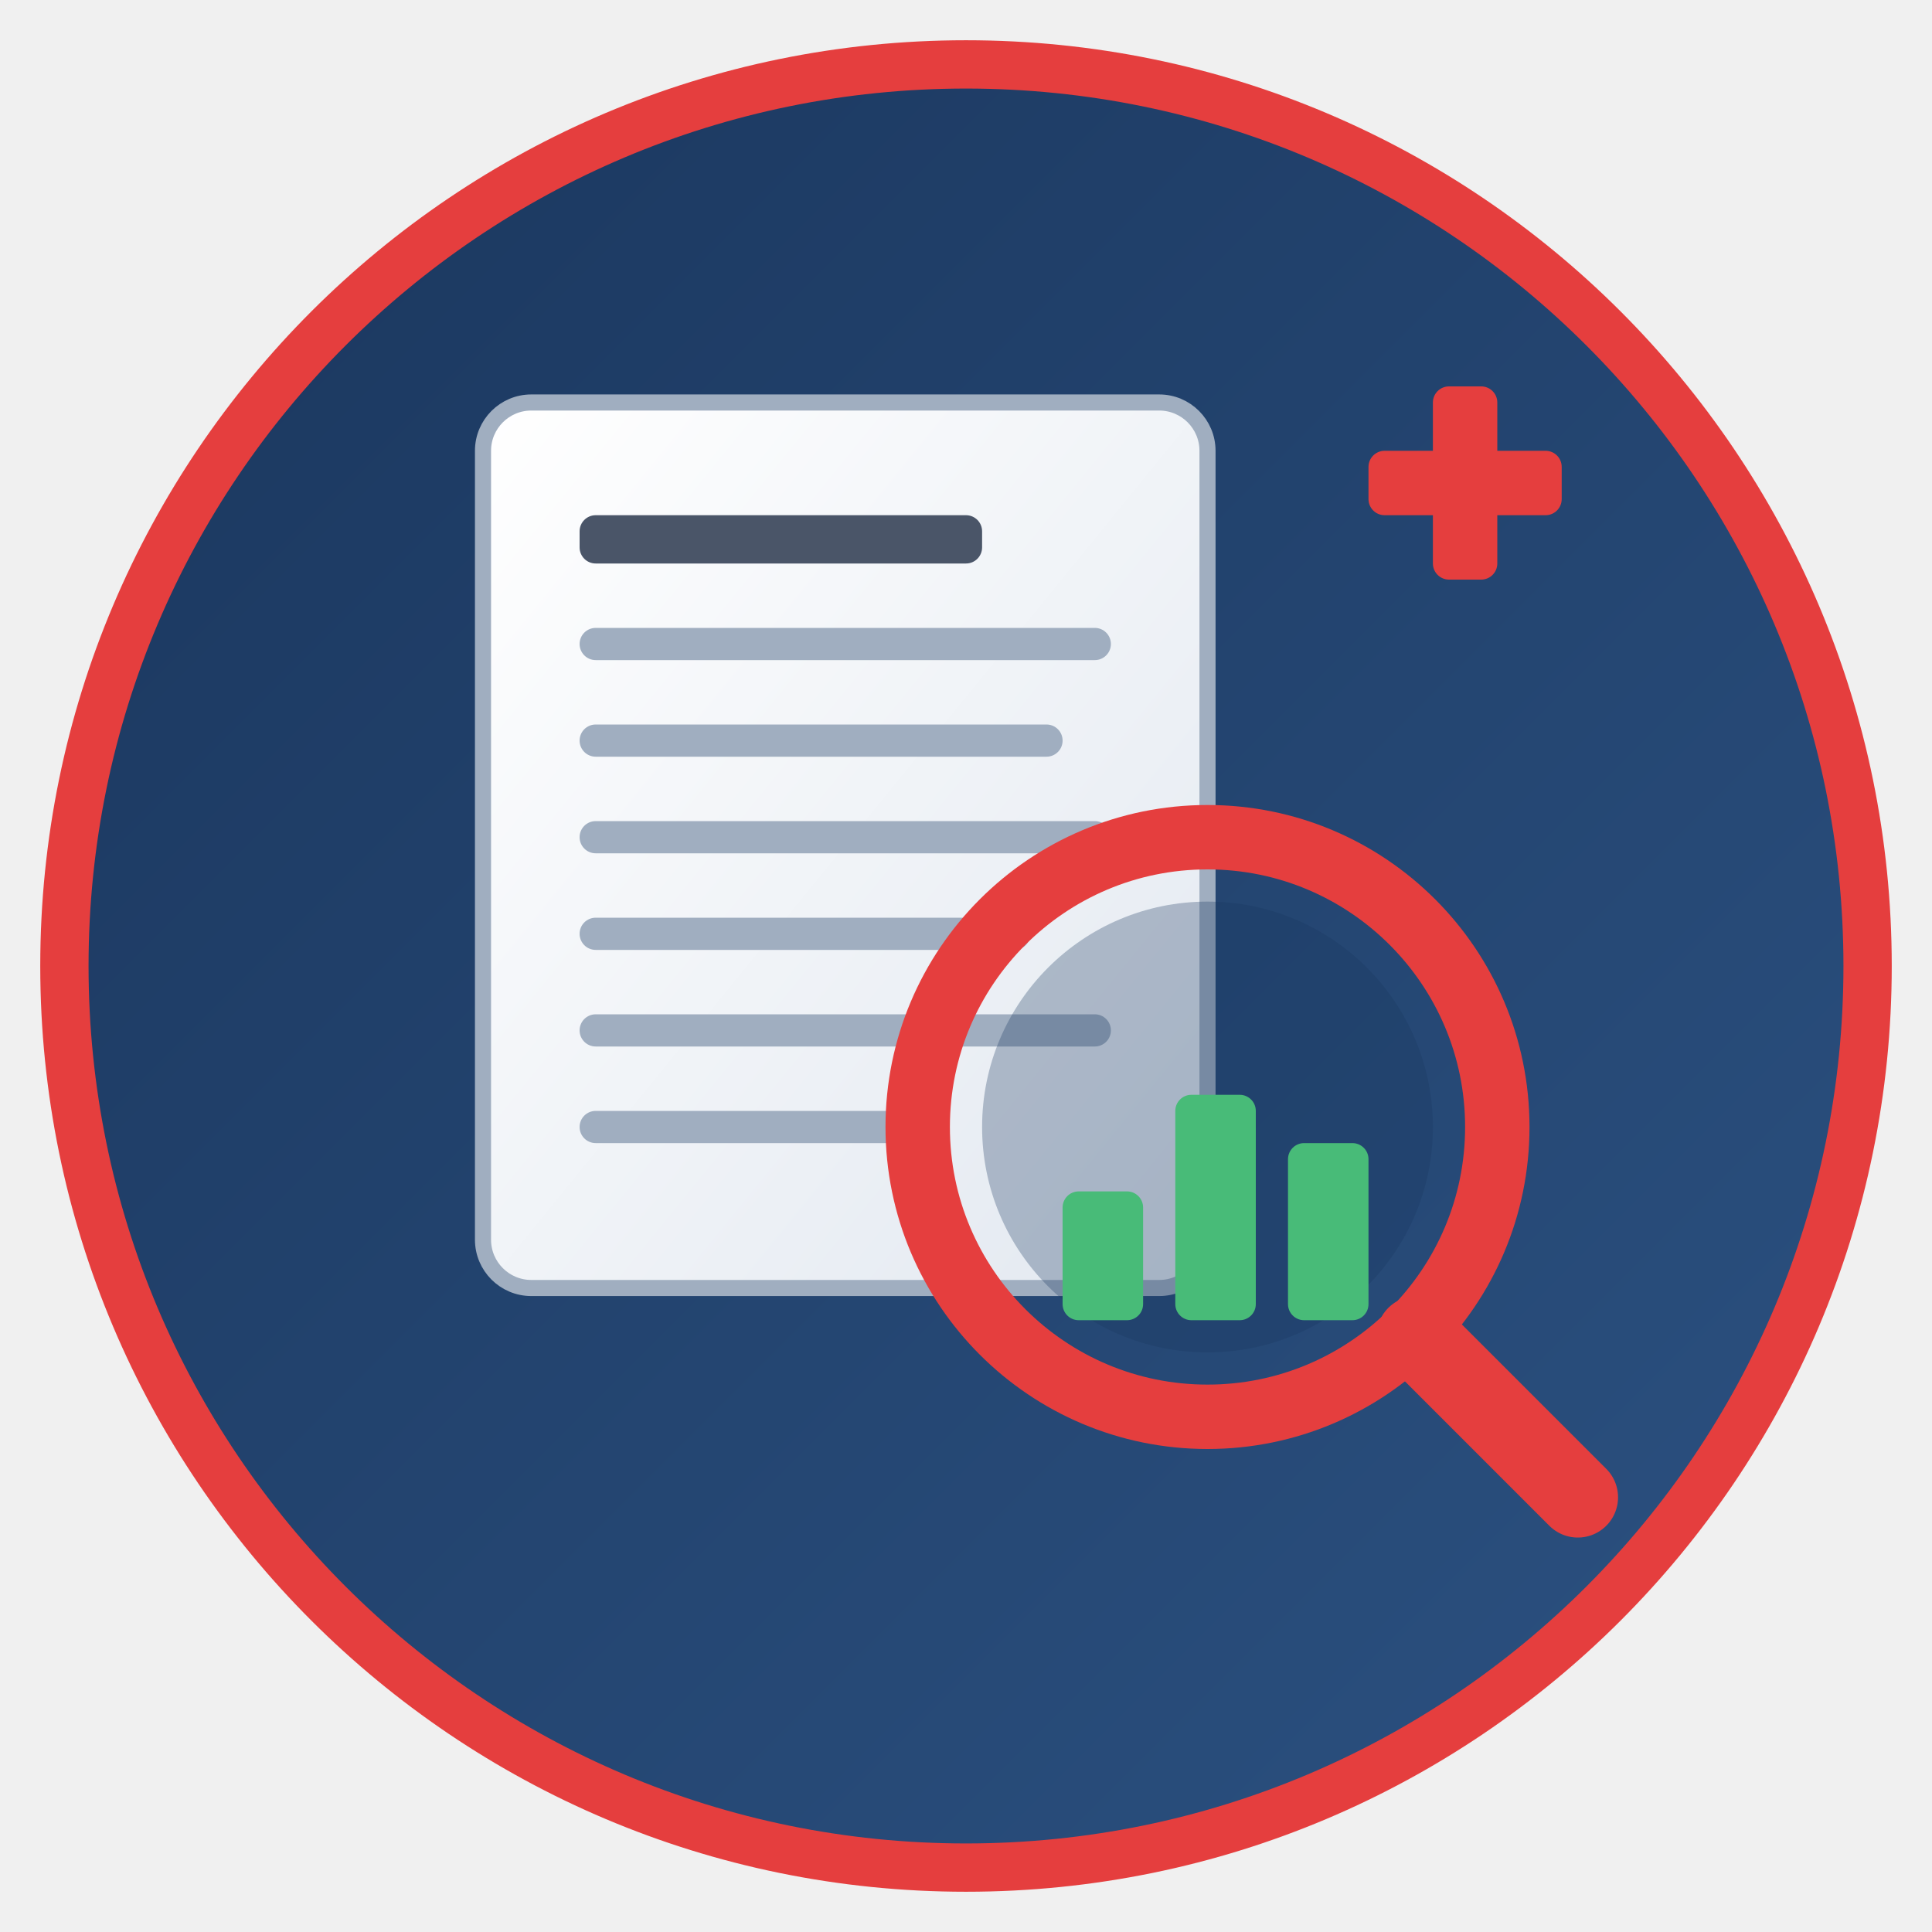
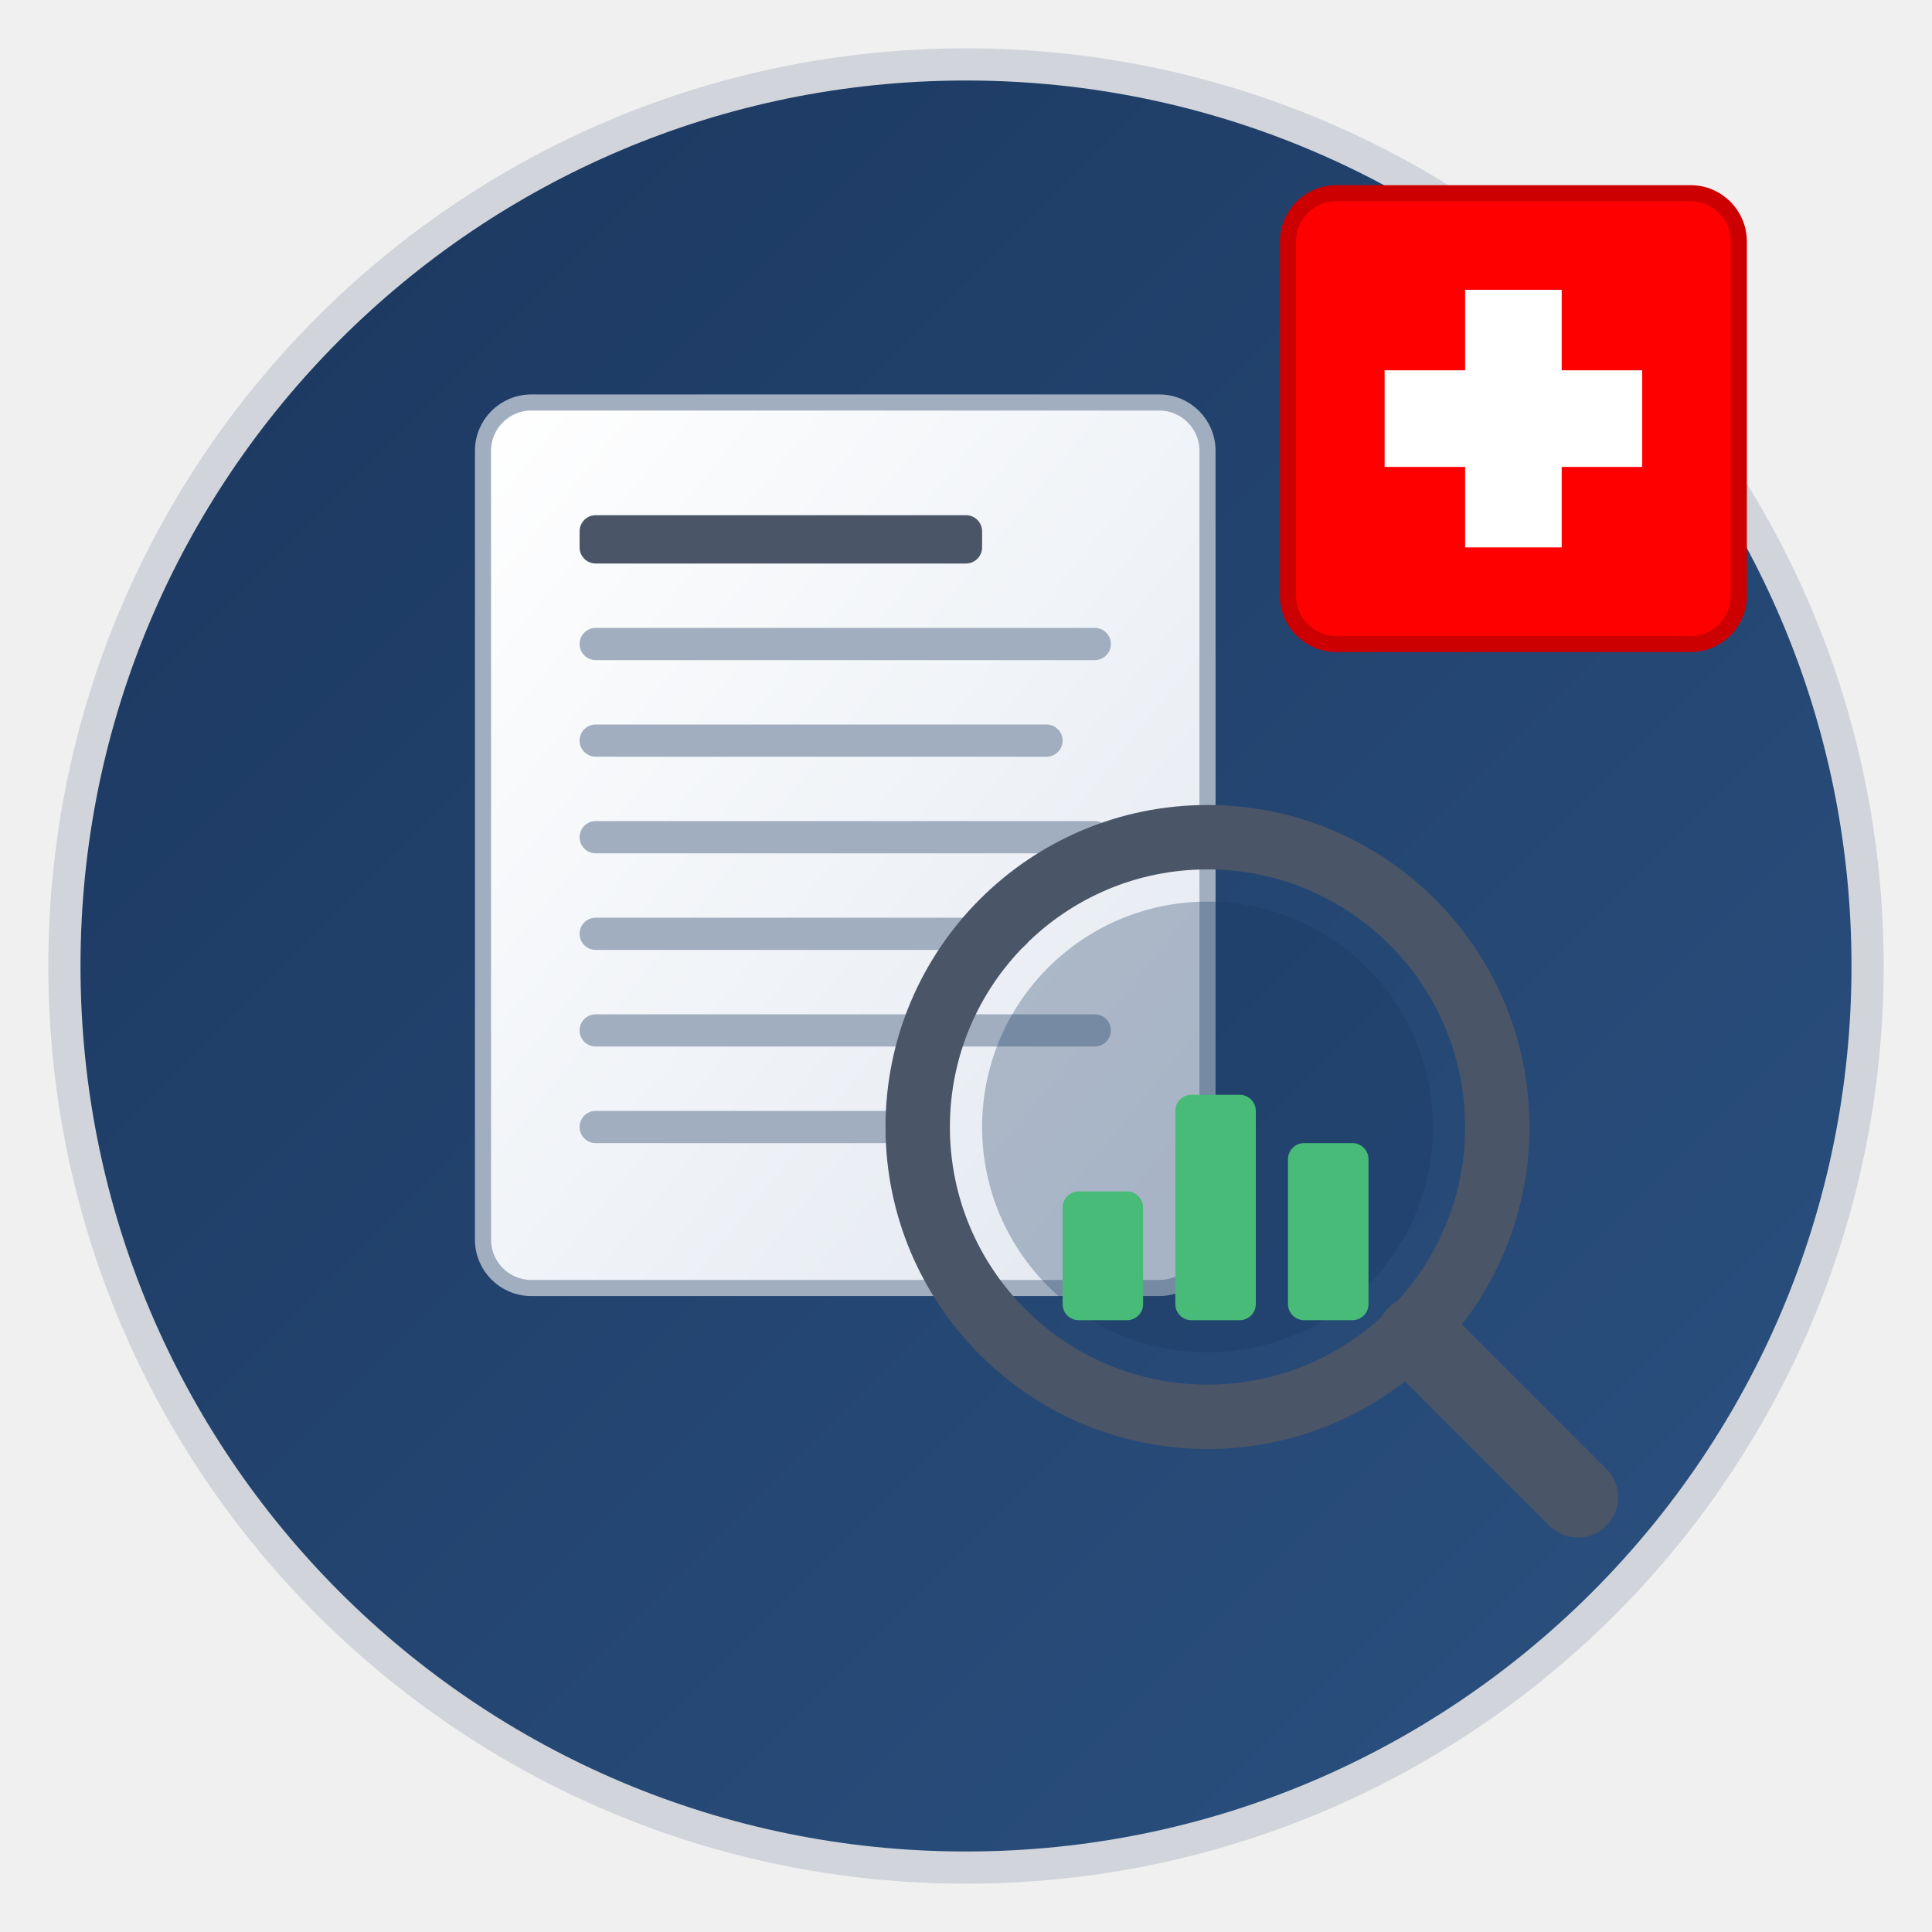
<svg xmlns="http://www.w3.org/2000/svg" viewBox="0 0 120 120" width="120" height="120">
  <defs>
    <linearGradient id="bgGrad" x1="0%" y1="0%" x2="100%" y2="100%">
      <stop offset="0%" style="stop-color:#1a365d;stop-opacity:1" />
      <stop offset="100%" style="stop-color:#2c5282;stop-opacity:1" />
    </linearGradient>
    <linearGradient id="docGrad" x1="0%" y1="0%" x2="100%" y2="100%">
      <stop offset="0%" style="stop-color:#ffffff;stop-opacity:1" />
      <stop offset="100%" style="stop-color:#e2e8f0;stop-opacity:1" />
    </linearGradient>
  </defs>
-   <circle cx="60" cy="60" r="56" fill="url(#bgGrad)" stroke="#e53e3e" stroke-width="3" />
+   <circle cx="60" cy="60" r="56" fill="url(#bgGrad)" stroke="#d1d5db" stroke-width="2" />
  <rect x="30" y="25" width="45" height="55" rx="3" fill="url(#docGrad)" stroke="#a0aec0" stroke-width="1" />
  <rect x="36" y="32" width="25" height="3" rx="1" fill="#4a5568" />
  <rect x="36" y="39" width="33" height="2" rx="1" fill="#a0aec0" />
  <rect x="36" y="45" width="30" height="2" rx="1" fill="#a0aec0" />
  <rect x="36" y="51" width="33" height="2" rx="1" fill="#a0aec0" />
  <rect x="36" y="57" width="28" height="2" rx="1" fill="#a0aec0" />
  <rect x="36" y="63" width="33" height="2" rx="1" fill="#a0aec0" />
  <rect x="36" y="69" width="20" height="2" rx="1" fill="#a0aec0" />
-   <circle cx="75" cy="70" r="18" fill="none" stroke="#e53e3e" stroke-width="4" />
+   <circle cx="75" cy="70" r="18" fill="none" stroke="#4a5568" stroke-width="4" />
  <circle cx="75" cy="70" r="14" fill="#1a365d" fill-opacity="0.3" />
-   <line x1="88" y1="83" x2="98" y2="93" stroke="#e53e3e" stroke-width="5" stroke-linecap="round" />
+   <line x1="88" y1="83" x2="98" y2="93" stroke="#4a5568" stroke-width="5" stroke-linecap="round" />
  <rect x="66" y="74" width="5" height="8" rx="1" fill="#48bb78" />
  <rect x="73" y="68" width="5" height="14" rx="1" fill="#48bb78" />
  <rect x="80" y="71" width="5" height="11" rx="1" fill="#48bb78" />
-   <rect x="85" y="28" width="12" height="4" rx="1" fill="#e53e3e" />
-   <rect x="89" y="24" width="4" height="12" rx="1" fill="#e53e3e" />
+   <g transform="translate(80, 12)">
+     <rect x="0" y="0" width="28" height="28" rx="3" fill="#FF0000" stroke="#cc0000" stroke-width="1" />
+     <rect x="6" y="11" width="16" height="6" fill="#FFFFFF" />
+     <rect x="11" y="6" width="6" height="16" fill="#FFFFFF" />
+   </g>
</svg>
